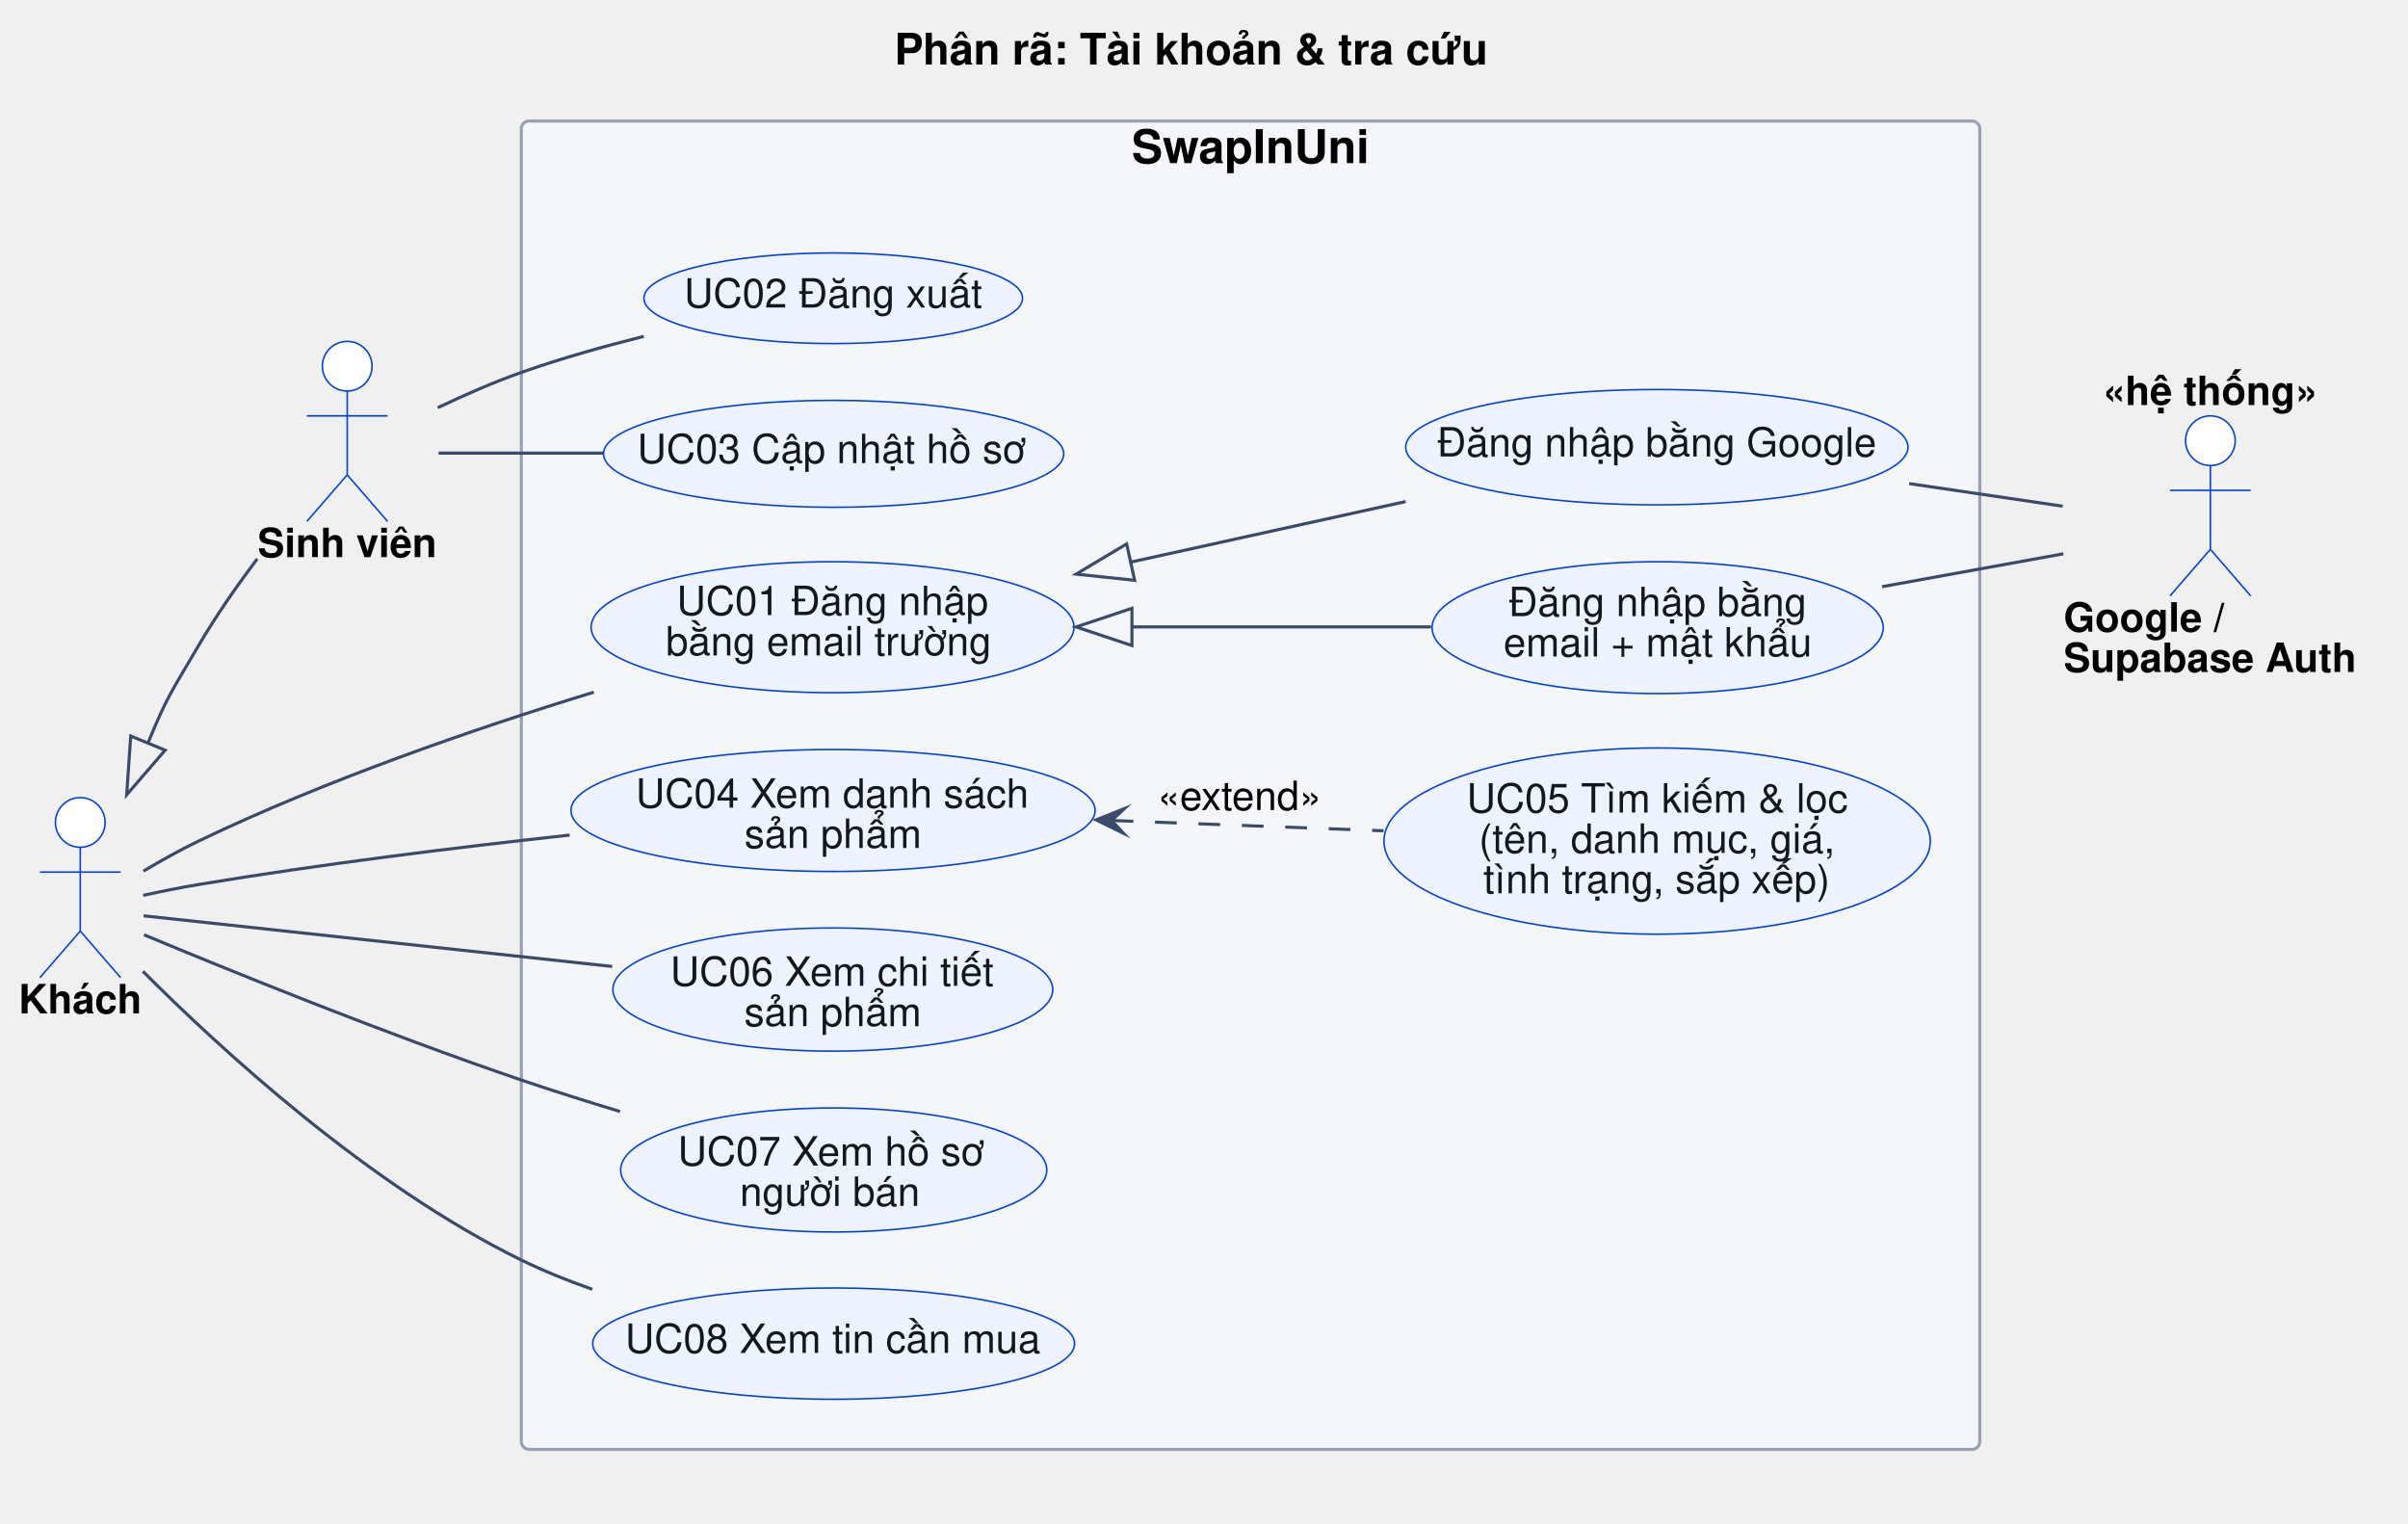
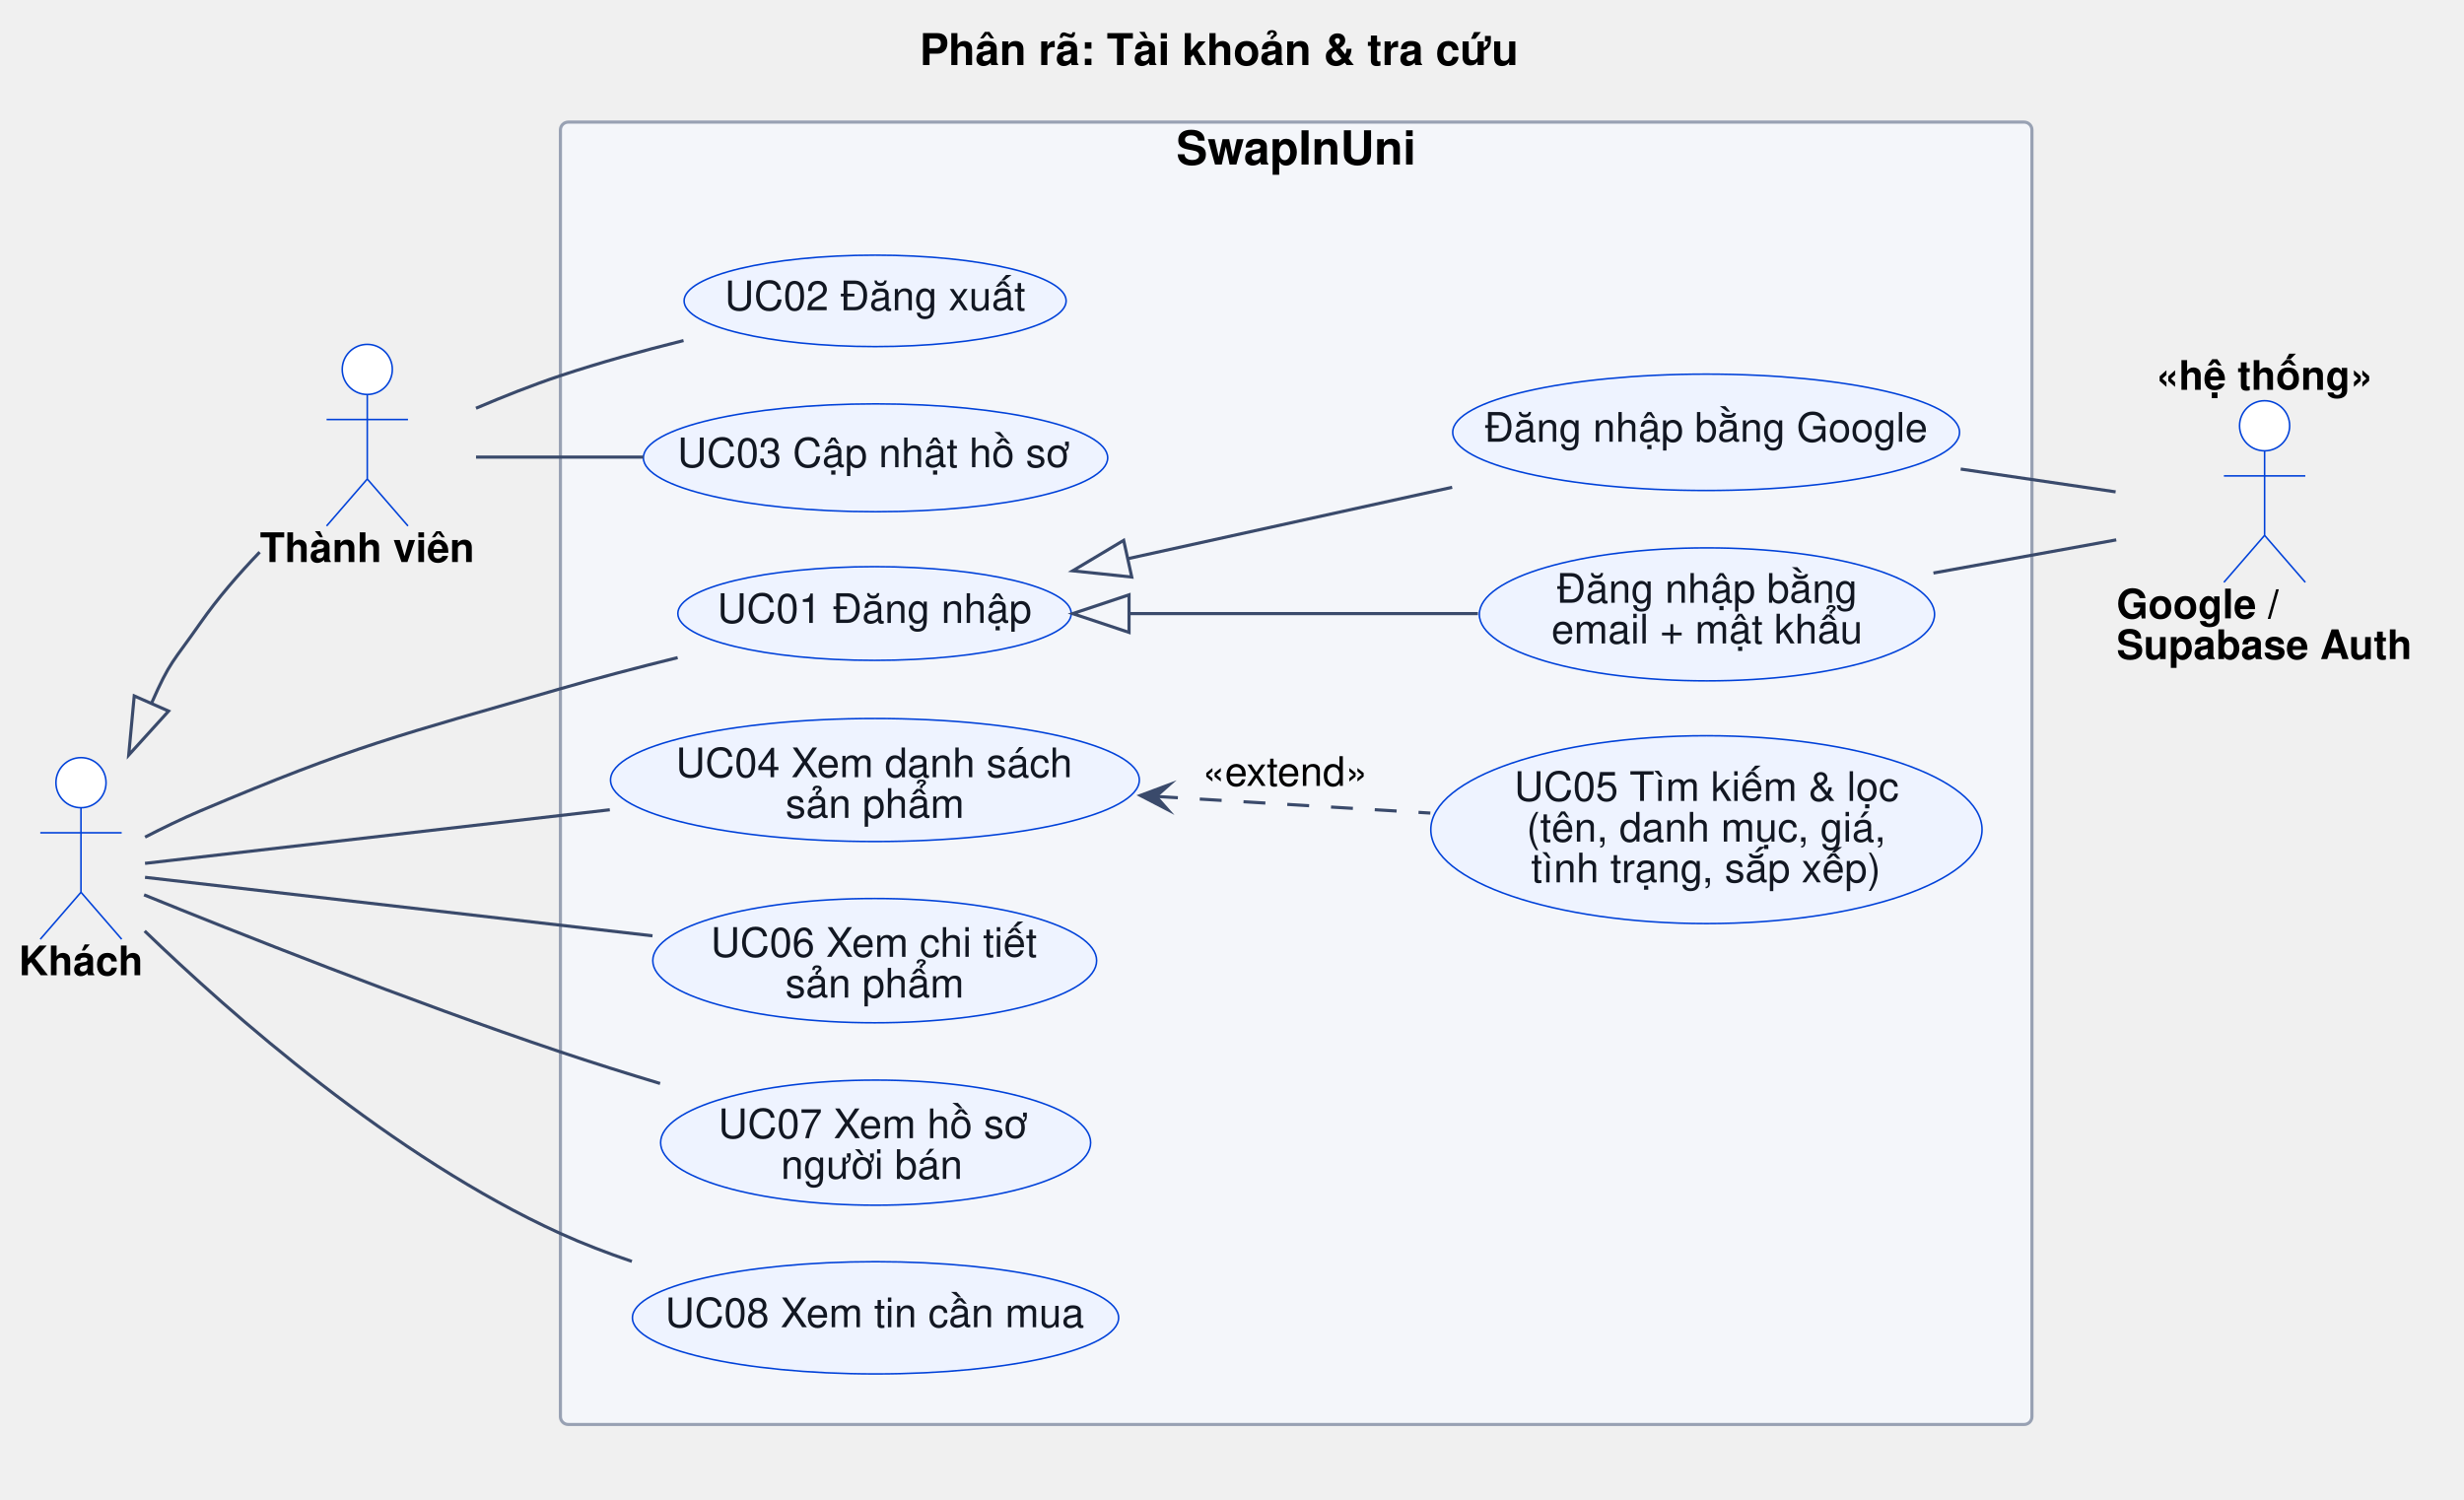
- <svg xmlns="http://www.w3.org/2000/svg" version="1.1" data-diagram-type="DESCRIPTION" style="width:776px;height:491px;background:#FFFFFF;" width="776px" height="491px" viewBox="0 0 776 491" zoomAndPan="magnify" preserveAspectRatio="none" contentStyleType="text/css">
+ <svg xmlns="http://www.w3.org/2000/svg" version="1.1" data-diagram-type="DESCRIPTION" style="width:787px;height:479px;background:#FFFFFF;" width="787px" height="479px" viewBox="0 0 787 479" zoomAndPan="magnify" preserveAspectRatio="none" contentStyleType="text/css">
  <defs />
  <g font-family="sans-serif" lengthAdjust="spacing">
    <g class="title" data-source-line="2">
-       <text x="288.233" y="20.78" fill="#000" font-size="14" textLength="192.534" font-weight="700" font-family="'Helvetica'">Phân rã: Tài khoản &amp; tra cứu</text>
+       <text x="293.733" y="20.78" fill="#000" font-size="14" textLength="192.534" font-weight="700" font-family="'Helvetica'">Phân rã: Tài khoản &amp; tra cứu</text>
    </g>
    <g class="cluster" data-qualified-name="SwapInUni" id="ent0005" data-source-line="9">
-       <rect x="168" y="39" width="470" height="428" fill="#F4F6FA" style="stroke:#98A1B3;stroke-width:1;" rx="2.5" ry="2.5" />
-       <text x="364.665" y="52.55" fill="#000" font-size="15" textLength="76.67" font-weight="700" font-family="'Helvetica'">SwapInUni</text>
+       <rect x="179" y="39" width="470" height="416" fill="#F4F6FA" style="stroke:#98A1B3;stroke-width:1;" rx="2.5" ry="2.5" />
+       <text x="375.665" y="52.55" fill="#000" font-size="15" textLength="76.67" font-weight="700" font-family="'Helvetica'">SwapInUni</text>
    </g>
    <g class="entity" data-qualified-name="Guest" id="ent0001" data-source-line="4">
-       <ellipse cx="25.865" cy="265" rx="8" ry="8" fill="#FFF" style="stroke:#0041D9;stroke-width:0.5;" />
-       <path d="M25.865,273 L25.865,300 M12.865,281 L38.865,281 M25.865,300 L12.865,315 M25.865,300 L38.865,315" style="stroke:#0041D9;stroke-width:0.5;" fill="none" />
-       <text x="6" y="326.51" fill="#000" font-size="13" textLength="39.73" font-weight="700" font-family="'Helvetica'">Khách</text>
+       <ellipse cx="25.865" cy="250" rx="8" ry="8" fill="#FFF" style="stroke:#0041D9;stroke-width:0.5;" />
+       <path d="M25.865,258 L25.865,285 M12.865,266 L38.865,266 M25.865,285 L12.865,300 M25.865,285 L38.865,300" style="stroke:#0041D9;stroke-width:0.5;" fill="none" />
+       <text x="6" y="311.51" fill="#000" font-size="13" textLength="39.73" font-weight="700" font-family="'Helvetica'">Khách</text>
    </g>
    <g class="entity" data-qualified-name="Student" id="ent0002" data-source-line="5">
-       <ellipse cx="111.895" cy="118" rx="8" ry="8" fill="#FFF" style="stroke:#0041D9;stroke-width:0.5;" />
-       <path d="M111.895,126 L111.895,153 M98.895,134 L124.895,134 M111.895,153 L98.895,168 M111.895,153 L124.895,168" style="stroke:#0041D9;stroke-width:0.5;" fill="none" />
-       <text x="83" y="179.51" fill="#000" font-size="13" textLength="57.789" font-weight="700" font-family="'Helvetica'">Sinh viên</text>
+       <ellipse cx="117.309" cy="118" rx="8" ry="8" fill="#FFF" style="stroke:#0041D9;stroke-width:0.5;" />
+       <path d="M117.309,126 L117.309,153 M104.309,134 L130.309,134 M117.309,153 L104.309,168 M117.309,153 L130.309,168" style="stroke:#0041D9;stroke-width:0.5;" fill="none" />
+       <text x="83" y="179.51" fill="#000" font-size="13" textLength="68.618" font-weight="700" font-family="'Helvetica'">Thành viên</text>
    </g>
    <g class="entity" data-qualified-name="Auth" id="ent0003" data-source-line="6">
-       <ellipse cx="712.312" cy="142" rx="8" ry="8" fill="#FFF" style="stroke:#0041D9;stroke-width:0.5;" />
-       <path d="M712.312,150 L712.312,177 M699.312,158 L725.312,158 M712.312,177 L699.312,192 M712.312,177 L725.312,192" style="stroke:#0041D9;stroke-width:0.5;" fill="none" />
-       <text x="665" y="203.51" fill="#000" font-size="13" textLength="52" font-weight="700" font-family="'Helvetica'">Google /</text>
-       <text x="665" y="216.51" fill="#000" font-size="13" textLength="94.625" font-weight="700" font-family="'Helvetica'">Supabase Auth</text>
-       <text x="677.645" y="130.51" fill="#000" font-size="13" textLength="69.335" font-weight="700" font-family="'Helvetica'">«hệ thống»</text>
+       <ellipse cx="723.312" cy="136" rx="8" ry="8" fill="#FFF" style="stroke:#0041D9;stroke-width:0.5;" />
+       <path d="M723.312,144 L723.312,171 M710.312,152 L736.312,152 M723.312,171 L710.312,186 M723.312,171 L736.312,186" style="stroke:#0041D9;stroke-width:0.5;" fill="none" />
+       <text x="676" y="197.51" fill="#000" font-size="13" textLength="52" font-weight="700" font-family="'Helvetica'">Google /</text>
+       <text x="676" y="210.51" fill="#000" font-size="13" textLength="94.625" font-weight="700" font-family="'Helvetica'">Supabase Auth</text>
+       <text x="688.645" y="124.51" fill="#000" font-size="13" textLength="69.335" font-weight="700" font-family="'Helvetica'">«hệ thống»</text>
    </g>
    <g class="entity" data-qualified-name="SwapInUni.UC01" id="ent0006" data-source-line="10">
-       <ellipse cx="268.301" cy="202.097" rx="77.801" ry="21.097" fill="#EEF3FF" style="stroke:#0041D9;stroke-width:0.5;" />
-       <text x="218.072" y="198.187" fill="#121722" font-size="13" textLength="100.458" font-family="'Helvetica'">UC01 Đăng nhập</text>
-       <text x="214.568" y="211.187" fill="#121722" font-size="13" textLength="107.466" font-family="'Helvetica'">bằng email trường</text>
+       <ellipse cx="279.326" cy="195.965" rx="62.826" ry="14.965" fill="#EEF3FF" style="stroke:#0041D9;stroke-width:0.5;" />
+       <text x="229.097" y="198.965" fill="#121722" font-size="13" textLength="100.458" font-family="'Helvetica'">UC01 Đăng nhập</text>
    </g>
    <g class="entity" data-qualified-name="SwapInUni.UC01a" id="ent0007" data-source-line="11">
-       <ellipse cx="533.936" cy="144.087" rx="80.936" ry="18.587" fill="#EEF3FF" style="stroke:#0041D9;stroke-width:0.5;" />
-       <text x="463.1" y="147.087" fill="#121722" font-size="13" textLength="141.673" font-family="'Helvetica'">Đăng nhập bằng Google</text>
+       <ellipse cx="544.936" cy="138.087" rx="80.936" ry="18.587" fill="#EEF3FF" style="stroke:#0041D9;stroke-width:0.5;" />
+       <text x="474.1" y="141.087" fill="#121722" font-size="13" textLength="141.673" font-family="'Helvetica'">Đăng nhập bằng Google</text>
    </g>
    <g class="entity" data-qualified-name="SwapInUni.UC01b" id="ent0008" data-source-line="12">
-       <ellipse cx="534.197" cy="202.239" rx="72.697" ry="21.239" fill="#EEF3FF" style="stroke:#0041D9;stroke-width:0.5;" />
-       <text x="486.126" y="198.532" fill="#121722" font-size="13" textLength="96.142" font-family="'Helvetica'">Đăng nhập bằng</text>
-       <text x="484.52" y="211.532" fill="#121722" font-size="13" textLength="99.354" font-family="'Helvetica'">email + mật khẩu</text>
+       <ellipse cx="545.197" cy="196.239" rx="72.697" ry="21.239" fill="#EEF3FF" style="stroke:#0041D9;stroke-width:0.5;" />
+       <text x="497.126" y="192.532" fill="#121722" font-size="13" textLength="96.142" font-family="'Helvetica'">Đăng nhập bằng</text>
+       <text x="495.52" y="205.532" fill="#121722" font-size="13" textLength="99.354" font-family="'Helvetica'">email + mật khẩu</text>
    </g>
    <g class="entity" data-qualified-name="SwapInUni.UC02" id="ent0009" data-source-line="13">
-       <ellipse cx="268.513" cy="96.103" rx="61.013" ry="14.603" fill="#EEF3FF" style="stroke:#0041D9;stroke-width:0.5;" />
-       <text x="220.458" y="99.103" fill="#121722" font-size="13" textLength="96.11" font-family="'Helvetica'">UC02 Đăng xuất</text>
+       <ellipse cx="279.513" cy="96.103" rx="61.013" ry="14.603" fill="#EEF3FF" style="stroke:#0041D9;stroke-width:0.5;" />
+       <text x="231.458" y="99.103" fill="#121722" font-size="13" textLength="96.11" font-family="'Helvetica'">UC02 Đăng xuất</text>
    </g>
    <g class="entity" data-qualified-name="SwapInUni.UC03" id="ent0010" data-source-line="14">
-       <ellipse cx="268.646" cy="146.229" rx="74.146" ry="17.229" fill="#EEF3FF" style="stroke:#0041D9;stroke-width:0.5;" />
-       <text x="205.357" y="149.229" fill="#121722" font-size="13" textLength="126.579" font-family="'Helvetica'">UC03 Cập nhật hồ sơ</text>
+       <ellipse cx="279.646" cy="146.229" rx="74.146" ry="17.229" fill="#EEF3FF" style="stroke:#0041D9;stroke-width:0.5;" />
+       <text x="216.357" y="149.229" fill="#121722" font-size="13" textLength="126.579" font-family="'Helvetica'">UC03 Cập nhật hồ sơ</text>
    </g>
    <g class="entity" data-qualified-name="SwapInUni.UC04" id="ent0011" data-source-line="16">
-       <ellipse cx="268.451" cy="261.151" rx="84.451" ry="19.651" fill="#EEF3FF" style="stroke:#0041D9;stroke-width:0.5;" />
-       <text x="204.86" y="260.246" fill="#121722" font-size="13" textLength="127.182" font-family="'Helvetica'">UC04 Xem danh sách</text>
-       <text x="239.906" y="273.246" fill="#121722" font-size="13" textLength="57.091" font-family="'Helvetica'">sản phẩm</text>
+       <ellipse cx="279.451" cy="249.151" rx="84.451" ry="19.651" fill="#EEF3FF" style="stroke:#0041D9;stroke-width:0.5;" />
+       <text x="215.86" y="248.246" fill="#121722" font-size="13" textLength="127.182" font-family="'Helvetica'">UC04 Xem danh sách</text>
+       <text x="250.906" y="261.246" fill="#121722" font-size="13" textLength="57.091" font-family="'Helvetica'">sản phẩm</text>
    </g>
    <g class="entity" data-qualified-name="SwapInUni.UC05" id="ent0012" data-source-line="17">
-       <ellipse cx="534.03" cy="271.004" rx="88.03" ry="30.004" fill="#EEF3FF" style="stroke:#0041D9;stroke-width:0.5;" />
-       <text x="472.629" y="261.823" fill="#121722" font-size="13" textLength="122.802" font-family="'Helvetica'">UC05 Tìm kiếm &amp; lọc</text>
-       <text x="476.58" y="274.823" fill="#121722" font-size="13" textLength="114.899" font-family="'Helvetica'">(tên, danh mục, giá,</text>
-       <text x="478.024" y="287.823" fill="#121722" font-size="13" textLength="112.011" font-family="'Helvetica'">tình trạng, sắp xếp)</text>
+       <ellipse cx="545.03" cy="265.004" rx="88.03" ry="30.004" fill="#EEF3FF" style="stroke:#0041D9;stroke-width:0.5;" />
+       <text x="483.629" y="255.823" fill="#121722" font-size="13" textLength="122.802" font-family="'Helvetica'">UC05 Tìm kiếm &amp; lọc</text>
+       <text x="487.58" y="268.823" fill="#121722" font-size="13" textLength="114.899" font-family="'Helvetica'">(tên, danh mục, giá,</text>
+       <text x="489.024" y="281.823" fill="#121722" font-size="13" textLength="112.011" font-family="'Helvetica'">tình trạng, sắp xếp)</text>
    </g>
    <g class="entity" data-qualified-name="SwapInUni.UC06" id="ent0013" data-source-line="18">
-       <ellipse cx="268.381" cy="318.847" rx="70.881" ry="19.847" fill="#EEF3FF" style="stroke:#0041D9;stroke-width:0.5;" />
-       <text x="216" y="317.632" fill="#121722" font-size="13" textLength="104.762" font-family="'Helvetica'">UC06 Xem chi tiết</text>
-       <text x="239.835" y="330.632" fill="#121722" font-size="13" textLength="57.091" font-family="'Helvetica'">sản phẩm</text>
+       <ellipse cx="279.381" cy="306.847" rx="70.881" ry="19.847" fill="#EEF3FF" style="stroke:#0041D9;stroke-width:0.5;" />
+       <text x="227" y="305.632" fill="#121722" font-size="13" textLength="104.762" font-family="'Helvetica'">UC06 Xem chi tiết</text>
+       <text x="250.835" y="318.632" fill="#121722" font-size="13" textLength="57.091" font-family="'Helvetica'">sản phẩm</text>
    </g>
    <g class="entity" data-qualified-name="SwapInUni.UC07" id="ent0014" data-source-line="19">
-       <ellipse cx="268.674" cy="376.982" rx="68.674" ry="19.982" fill="#EEF3FF" style="stroke:#0041D9;stroke-width:0.5;" />
-       <text x="218.4" y="375.555" fill="#121722" font-size="13" textLength="100.547" font-family="'Helvetica'">UC07 Xem hồ sơ</text>
-       <text x="238.421" y="388.555" fill="#121722" font-size="13" textLength="60.506" font-family="'Helvetica'">người bán</text>
+       <ellipse cx="279.674" cy="364.982" rx="68.674" ry="19.982" fill="#EEF3FF" style="stroke:#0041D9;stroke-width:0.5;" />
+       <text x="229.4" y="363.555" fill="#121722" font-size="13" textLength="100.547" font-family="'Helvetica'">UC07 Xem hồ sơ</text>
+       <text x="249.421" y="376.555" fill="#121722" font-size="13" textLength="60.506" font-family="'Helvetica'">người bán</text>
    </g>
    <g class="entity" data-qualified-name="SwapInUni.UC08" id="ent0015" data-source-line="20">
-       <ellipse cx="268.643" cy="432.929" rx="77.643" ry="17.929" fill="#EEF3FF" style="stroke:#0041D9;stroke-width:0.5;" />
-       <text x="201.447" y="435.929" fill="#121722" font-size="13" textLength="134.393" font-family="'Helvetica'">UC08 Xem tin cần mua</text>
+       <ellipse cx="279.643" cy="420.929" rx="77.643" ry="17.929" fill="#EEF3FF" style="stroke:#0041D9;stroke-width:0.5;" />
+       <text x="212.447" y="423.929" fill="#121722" font-size="13" textLength="134.393" font-family="'Helvetica'">UC08 Xem tin cần mua</text>
    </g>
    <g class="link" data-entity-1="ent0001" data-entity-2="ent0002" id="lnk4" data-link-type="extension">
-       <polygon points="40.822,256.083,53.222,241.721,42.125,237.154,40.822,256.083" fill="none" style="stroke:#3A4A6B;stroke-width:1;stroke-linejoin:miter;stroke-miterlimit:10;" />
-       <path d="M47.674,239.437 C53.966,224.152 55.138,223.14 64,208 C69.527,198.558 76.262,188.884 82.887,180.07" style="stroke:#3A4A6B;stroke-width:1;" fill="none" />
+       <polygon points="41.108,241.181,53.855,227.127,42.873,222.29,41.108,241.181" fill="none" style="stroke:#3A4A6B;stroke-width:1;stroke-linejoin:miter;stroke-miterlimit:10;" />
+       <path d="M48.364,224.708 C54.444,210.903 54.985,211.916 64,199 C69.485,191.141 76.186,183.397 82.941,176.358" style="stroke:#3A4A6B;stroke-width:1;" fill="none" />
    </g>
    <g class="link" data-entity-1="ent0001" data-entity-2="ent0006" id="lnk16" data-link-type="association">
-       <path d="M46.23,280.689 C51.847,277.335 58.071,273.846 64,271 C104.693,251.463 152.381,234.98 191.361,223.028" style="stroke:#3A4A6B;stroke-width:1;" fill="none" />
+       <path d="M46.33,267.394 C51.948,264.498 58.149,261.479 64,259 C113.696,237.949 127.159,235.009 179,220 C191.033,216.516 203.985,213.131 216.437,210.054" style="stroke:#3A4A6B;stroke-width:1;" fill="none" />
    </g>
    <g class="link" data-entity-1="ent0001" data-entity-2="ent0011" id="lnk17" data-link-type="association">
-       <path d="M46.137,288.498 C51.861,287.25 58.166,285.972 64,285 C103.126,278.478 146.774,273.085 183.582,269.074" style="stroke:#3A4A6B;stroke-width:1;" fill="none" />
+       <path d="M46.317,275.773 C77.776,272.145 141.878,264.754 194.773,258.654" style="stroke:#3A4A6B;stroke-width:1;" fill="none" />
    </g>
    <g class="link" data-entity-1="ent0001" data-entity-2="ent0013" id="lnk18" data-link-type="association">
-       <path d="M46.275,295.084 C78.655,298.584 145.509,305.812 197.293,311.41" style="stroke:#3A4A6B;stroke-width:1;" fill="none" />
+       <path d="M46.317,280.227 C80.537,284.173 153.38,292.573 208.409,298.918" style="stroke:#3A4A6B;stroke-width:1;" fill="none" />
    </g>
    <g class="link" data-entity-1="ent0001" data-entity-2="ent0014" id="lnk19" data-link-type="association">
-       <path d="M46.416,301.203 C73.42,312.467 123.968,333.028 168,348 C178.221,351.475 189.117,354.915 199.809,358.144" style="stroke:#3A4A6B;stroke-width:1;" fill="none" />
+       <path d="M46.016,285.826 C74.621,297.468 130.538,319.721 179,336 C189.234,339.438 200.136,342.857 210.832,346.078" style="stroke:#3A4A6B;stroke-width:1;" fill="none" />
    </g>
    <g class="link" data-entity-1="ent0001" data-entity-2="ent0015" id="lnk20" data-link-type="association">
-       <path d="M46.042,312.968 C71.454,338.424 118.973,382.003 168,406 C175.234,409.541 183,412.671 190.886,415.426" style="stroke:#3A4A6B;stroke-width:1;" fill="none" />
+       <path d="M46.209,297.378 C73.322,323.546 125.507,369.694 179,394 C186.252,397.295 193.989,400.26 201.823,402.911" style="stroke:#3A4A6B;stroke-width:1;" fill="none" />
    </g>
    <g class="link" data-entity-1="ent0002" data-entity-2="ent0009" id="lnk21" data-link-type="association">
-       <path d="M141.079,131.37 C149.577,127.315 159.036,123.162 168,120 C180.568,115.566 194.312,111.671 207.465,108.378" style="stroke:#3A4A6B;stroke-width:1;" fill="none" />
+       <path d="M152.027,130.397 C160.701,126.692 170.105,122.96 179,120 C191.561,115.819 205.238,112.04 218.317,108.781" style="stroke:#3A4A6B;stroke-width:1;" fill="none" />
    </g>
    <g class="link" data-entity-1="ent0002" data-entity-2="ent0010" id="lnk22" data-link-type="association">
-       <path d="M141.338,146 C156.321,146 175.476,146 194.308,146" style="stroke:#3A4A6B;stroke-width:1;" fill="none" />
+       <path d="M152.041,146 C167.619,146 186.794,146 205.459,146" style="stroke:#3A4A6B;stroke-width:1;" fill="none" />
    </g>
    <g class="link" data-entity-1="ent0006" data-entity-2="ent0007" id="lnk23" data-link-type="extension">
-       <polygon points="346.778,184.99,365.647,186.98,363.068,175.261,346.778,184.99" fill="none" style="stroke:#3A4A6B;stroke-width:1;stroke-linejoin:miter;stroke-miterlimit:10;" />
-       <path d="M364.357,181.121 C397.766,173.767 419.267,169.034 452.977,161.614" style="stroke:#3A4A6B;stroke-width:1;" fill="none" />
+       <polygon points="342.612,182.328,361.481,184.319,358.902,172.599,342.612,182.328" fill="none" style="stroke:#3A4A6B;stroke-width:1;stroke-linejoin:miter;stroke-miterlimit:10;" />
+       <path d="M360.191,178.459 C396.404,170.488 424.886,164.219 463.816,155.65" style="stroke:#3A4A6B;stroke-width:1;" fill="none" />
    </g>
    <g class="link" data-entity-1="ent0006" data-entity-2="ent0008" id="lnk24" data-link-type="extension">
-       <polygon points="346.778,202,364.778,208,364.778,196,346.778,202" fill="none" style="stroke:#3A4A6B;stroke-width:1;stroke-linejoin:miter;stroke-miterlimit:10;" />
-       <path d="M364.778,202 C400.92,202 425.7,202 461.138,202" style="stroke:#3A4A6B;stroke-width:1;" fill="none" />
+       <polygon points="342.612,196,360.612,202,360.612,190,342.612,196" fill="none" style="stroke:#3A4A6B;stroke-width:1;stroke-linejoin:miter;stroke-miterlimit:10;" />
+       <path d="M360.612,196 C399.411,196 431.517,196 472.043,196" style="stroke:#3A4A6B;stroke-width:1;" fill="none" />
    </g>
    <g class="link" data-entity-1="ent0007" data-entity-2="ent0003" id="lnk25" data-link-type="association">
-       <path d="M615.245,155.821 C632.183,158.316 649.518,160.869 664.725,163.11" style="stroke:#3A4A6B;stroke-width:1;" fill="none" />
+       <path d="M626.245,149.821 C643.183,152.316 660.518,154.869 675.725,157.11" style="stroke:#3A4A6B;stroke-width:1;" fill="none" />
    </g>
    <g class="link" data-entity-1="ent0008" data-entity-2="ent0003" id="lnk26" data-link-type="association">
-       <path d="M606.535,189.031 C626.22,185.462 647.056,181.684 664.931,178.443" style="stroke:#3A4A6B;stroke-width:1;" fill="none" />
+       <path d="M617.535,183.031 C637.22,179.462 658.056,175.684 675.931,172.443" style="stroke:#3A4A6B;stroke-width:1;" fill="none" />
    </g>
    <g class="link" data-entity-1="ent0011" data-entity-2="ent0012" id="lnk27" data-link-type="dependency">
-       <polygon points="353.235,264.178,362.077,268.516,358.232,264.367,362.38,260.522,353.235,264.178" fill="#3A4A6B" style="stroke:#3A4A6B;stroke-width:1;stroke-linejoin:miter;stroke-miterlimit:10;" />
-       <path d="M358.232,264.367 C387.768,265.488 416.038,266.561 445.85,267.693" style="stroke:#3A4A6B;stroke-width:1;stroke-dasharray:7,7;" fill="none" />
-       <text x="373" y="261.01" fill="#000" font-size="13" textLength="53.492" font-family="'Helvetica'">«extend»</text>
+       <polygon points="364.235,254.084,372.976,258.623,369.226,254.388,373.461,250.637,364.235,254.084" fill="#3A4A6B" style="stroke:#3A4A6B;stroke-width:1;stroke-linejoin:miter;stroke-miterlimit:10;" />
+       <path d="M369.226,254.388 C398.762,256.181 427.038,257.898 456.85,259.708" style="stroke:#3A4A6B;stroke-width:1;stroke-dasharray:7,7;" fill="none" />
+       <text x="384" y="251.01" fill="#000" font-size="13" textLength="53.492" font-family="'Helvetica'">«extend»</text>
    </g>
  </g>
</svg>
